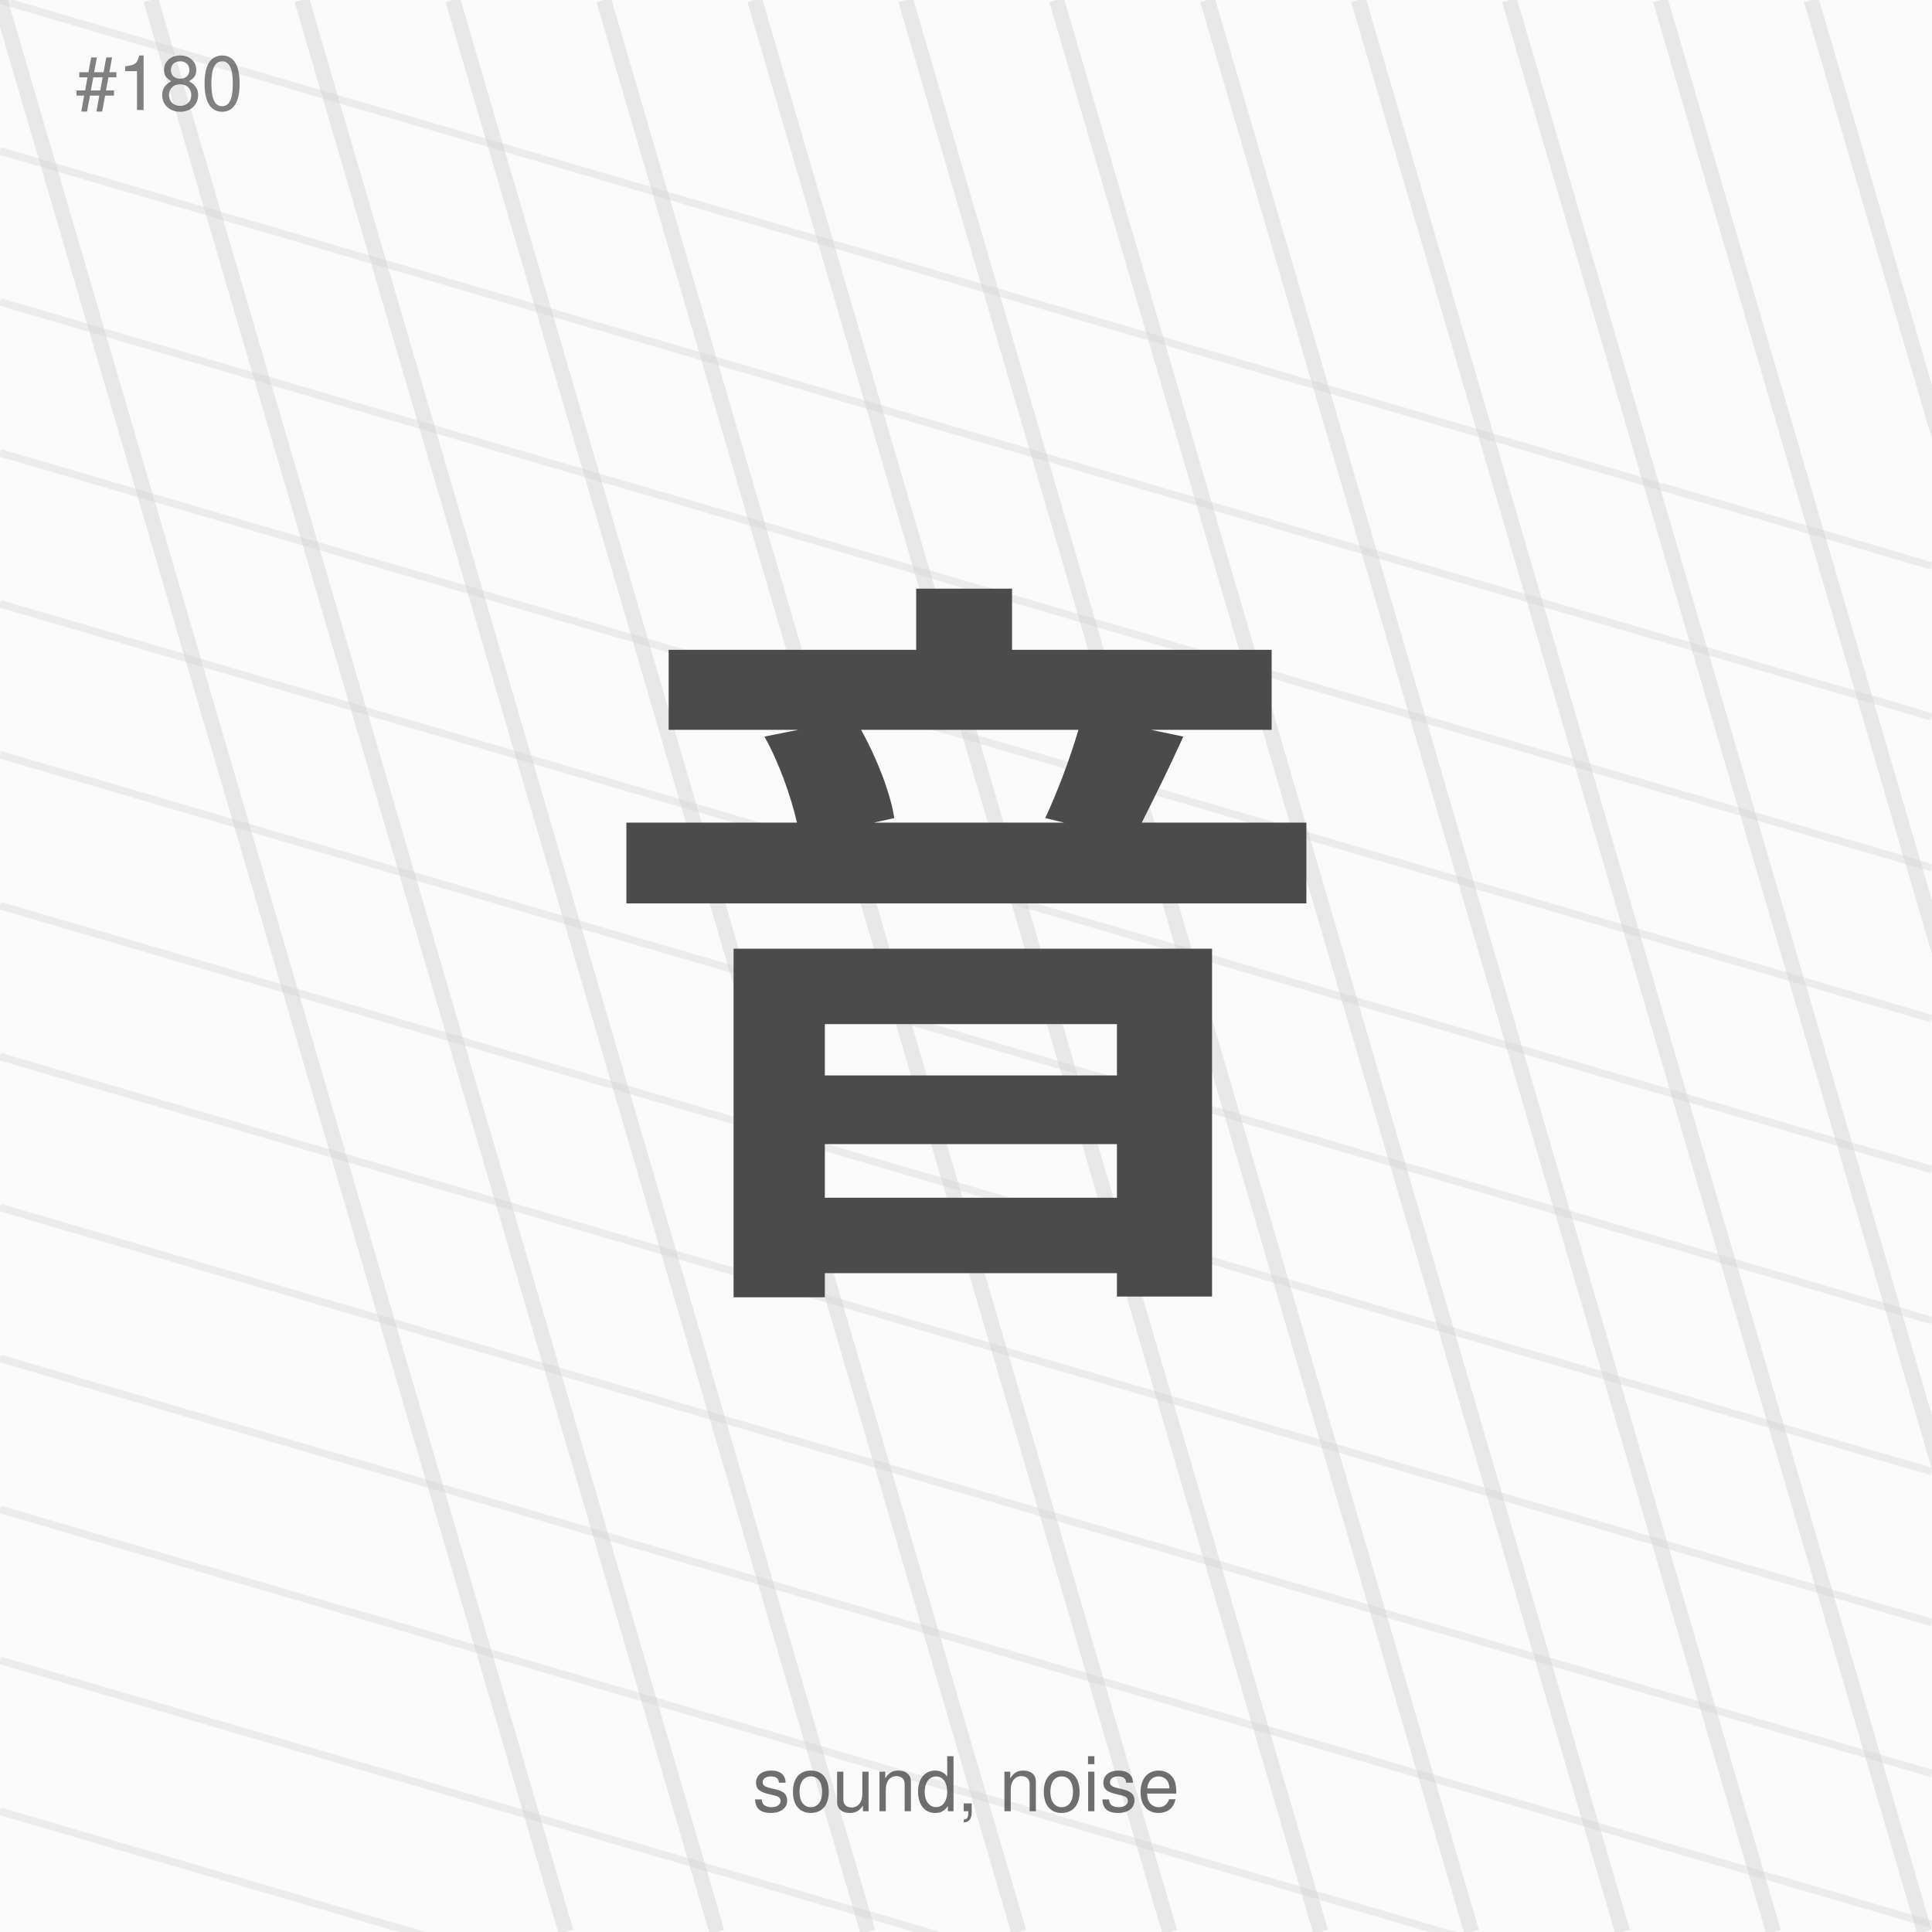
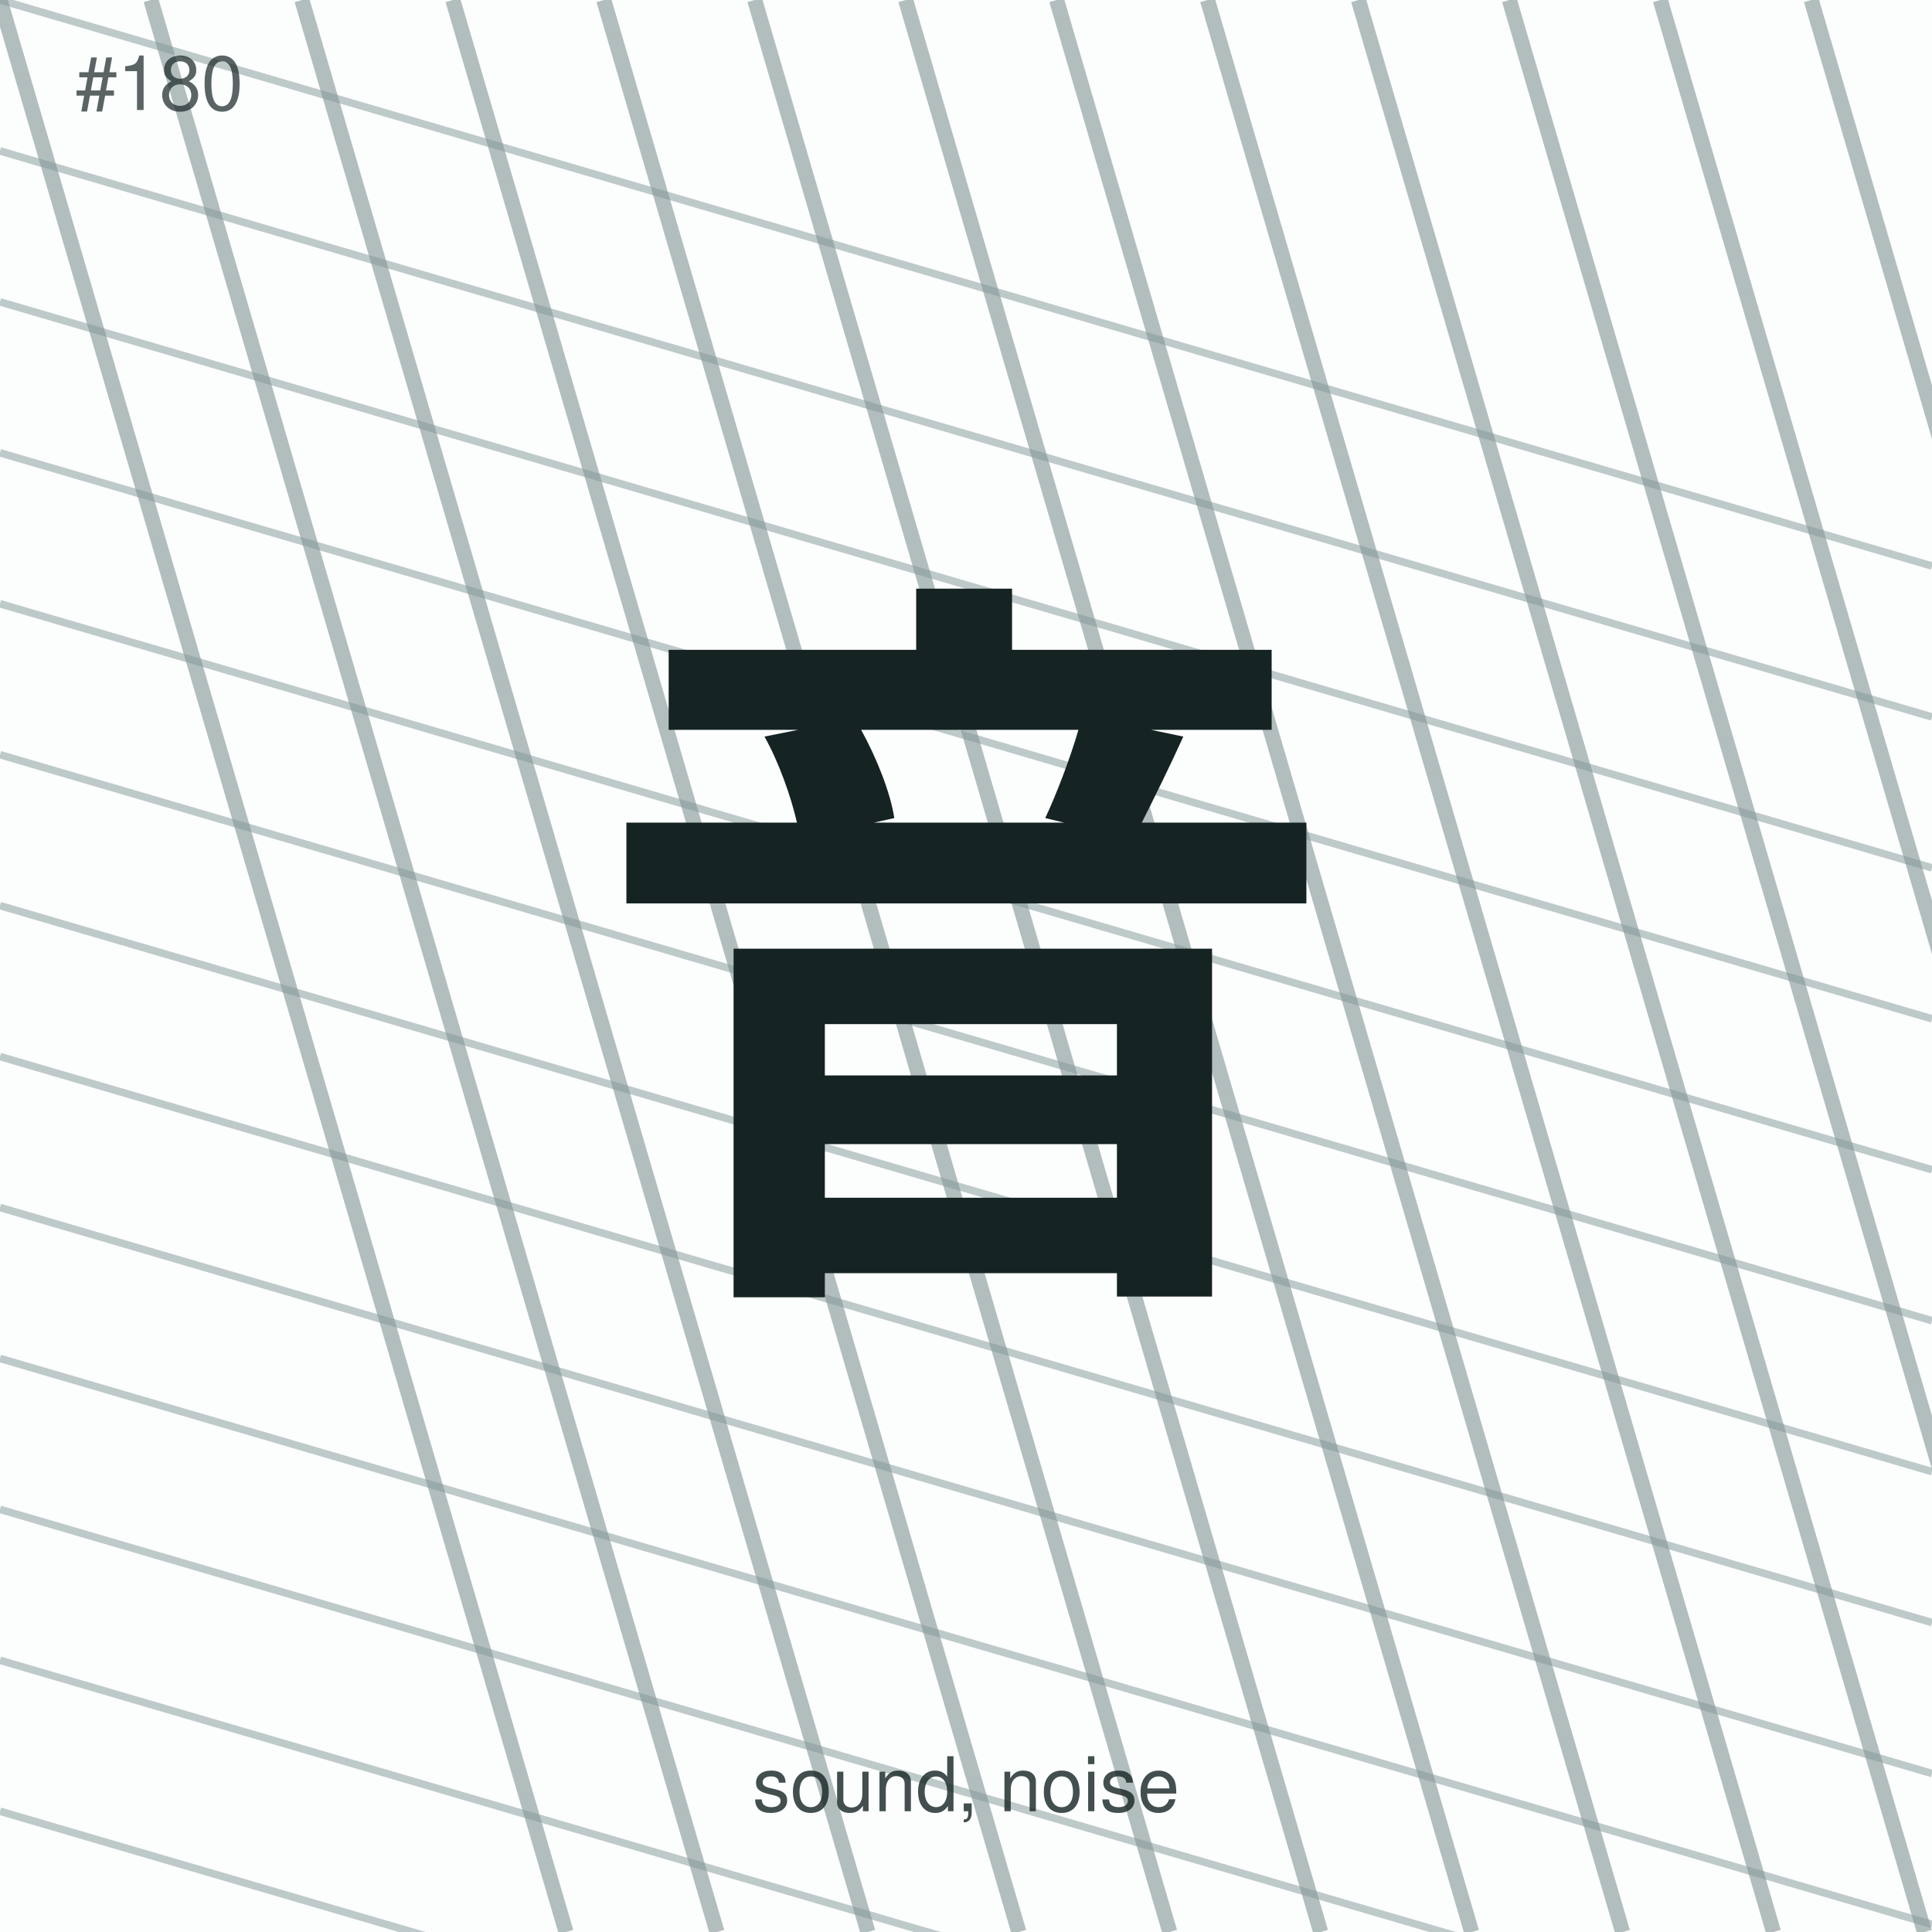
<svg xmlns="http://www.w3.org/2000/svg" width="512" height="512" viewBox="0 0 512 512">
  <defs>
    <style>
      .radical-text {
-         font-family: 'Hiragino Sans', 'Yu Gothic', 'Meiryo', 'Takao', 'IPAexGothic', 'IPAGothic', 'VL Gothic', 'Noto Sans CJK JP', serif;
+         font-family: 'Hiragino Sans', 'Yu Gothic', 'Meiryo', 'MS Gothic', 'SimSun', 'Takao', 'IPAexGothic', 'IPAGothic', 'VL Gothic', 'Noto Sans CJK JP', 'Arial Unicode MS', serif;
        font-size: 200px;
        text-anchor: middle;
        dominant-baseline: middle;
-         fill: #4b4b4b;
+         fill: #152323;
        font-weight: bold;
      }
      .number-text {
        font-family: 'Helvetica', 'Arial', sans-serif;
        font-size: 20px;
        text-anchor: start;
        dominant-baseline: hanging;
-         fill: #4b4b4b;
+         fill: #152323;
        opacity: 0.7;
        font-weight: normal;
      }
      .meaning-text {
        font-family: 'Helvetica', 'Arial', sans-serif;
        font-size: 20px;
        text-anchor: middle;
        dominant-baseline: baseline;
-         fill: #4b4b4b;
+         fill: #152323;
        opacity: 0.8;
        font-weight: normal;
      }
    </style>
  </defs>
-   <rect width="512" height="512" fill="#FAFAFA" />
+   <rect width="512" height="512" fill="#fcfdfd" />
  <g opacity="0.6">
-     <line x1="0" y1="0" x2="150" y2="512" stroke="#afafaf" stroke-width="4" opacity="0.4" />
-     <line x1="40" y1="0" x2="190" y2="512" stroke="#afafaf" stroke-width="4" opacity="0.4" />
-     <line x1="80" y1="0" x2="230" y2="512" stroke="#afafaf" stroke-width="4" opacity="0.4" />
-     <line x1="120" y1="0" x2="270" y2="512" stroke="#afafaf" stroke-width="4" opacity="0.4" />
-     <line x1="160" y1="0" x2="310" y2="512" stroke="#afafaf" stroke-width="4" opacity="0.4" />
-     <line x1="200" y1="0" x2="350" y2="512" stroke="#afafaf" stroke-width="4" opacity="0.4" />
-     <line x1="240" y1="0" x2="390" y2="512" stroke="#afafaf" stroke-width="4" opacity="0.4" />
-     <line x1="280" y1="0" x2="430" y2="512" stroke="#afafaf" stroke-width="4" opacity="0.4" />
-     <line x1="320" y1="0" x2="470" y2="512" stroke="#afafaf" stroke-width="4" opacity="0.4" />
-     <line x1="360" y1="0" x2="510" y2="512" stroke="#afafaf" stroke-width="4" opacity="0.4" />
-     <line x1="400" y1="0" x2="550" y2="512" stroke="#afafaf" stroke-width="4" opacity="0.4" />
-     <line x1="440" y1="0" x2="590" y2="512" stroke="#afafaf" stroke-width="4" opacity="0.4" />
-     <line x1="480" y1="0" x2="630" y2="512" stroke="#afafaf" stroke-width="4" opacity="0.4" />
-     <line x1="0" y1="0" x2="512" y2="150" stroke="#afafaf" stroke-width="2" opacity="0.3" />
-     <line x1="0" y1="40" x2="512" y2="190" stroke="#afafaf" stroke-width="2" opacity="0.3" />
-     <line x1="0" y1="80" x2="512" y2="230" stroke="#afafaf" stroke-width="2" opacity="0.3" />
-     <line x1="0" y1="120" x2="512" y2="270" stroke="#afafaf" stroke-width="2" opacity="0.3" />
-     <line x1="0" y1="160" x2="512" y2="310" stroke="#afafaf" stroke-width="2" opacity="0.3" />
-     <line x1="0" y1="200" x2="512" y2="350" stroke="#afafaf" stroke-width="2" opacity="0.3" />
-     <line x1="0" y1="240" x2="512" y2="390" stroke="#afafaf" stroke-width="2" opacity="0.3" />
-     <line x1="0" y1="280" x2="512" y2="430" stroke="#afafaf" stroke-width="2" opacity="0.3" />
-     <line x1="0" y1="320" x2="512" y2="470" stroke="#afafaf" stroke-width="2" opacity="0.3" />
-     <line x1="0" y1="360" x2="512" y2="510" stroke="#afafaf" stroke-width="2" opacity="0.3" />
-     <line x1="0" y1="400" x2="512" y2="550" stroke="#afafaf" stroke-width="2" opacity="0.3" />
-     <line x1="0" y1="440" x2="512" y2="590" stroke="#afafaf" stroke-width="2" opacity="0.3" />
-     <line x1="0" y1="480" x2="512" y2="630" stroke="#afafaf" stroke-width="2" opacity="0.3" />
+     <line x1="0" y1="0" x2="150" y2="512" stroke="#2F4F4F" stroke-width="4" opacity="0.6" />
+     <line x1="40" y1="0" x2="190" y2="512" stroke="#2F4F4F" stroke-width="4" opacity="0.6" />
+     <line x1="80" y1="0" x2="230" y2="512" stroke="#2F4F4F" stroke-width="4" opacity="0.6" />
+     <line x1="120" y1="0" x2="270" y2="512" stroke="#2F4F4F" stroke-width="4" opacity="0.6" />
+     <line x1="160" y1="0" x2="310" y2="512" stroke="#2F4F4F" stroke-width="4" opacity="0.6" />
+     <line x1="200" y1="0" x2="350" y2="512" stroke="#2F4F4F" stroke-width="4" opacity="0.6" />
+     <line x1="240" y1="0" x2="390" y2="512" stroke="#2F4F4F" stroke-width="4" opacity="0.6" />
+     <line x1="280" y1="0" x2="430" y2="512" stroke="#2F4F4F" stroke-width="4" opacity="0.6" />
+     <line x1="320" y1="0" x2="470" y2="512" stroke="#2F4F4F" stroke-width="4" opacity="0.6" />
+     <line x1="360" y1="0" x2="510" y2="512" stroke="#2F4F4F" stroke-width="4" opacity="0.6" />
+     <line x1="400" y1="0" x2="550" y2="512" stroke="#2F4F4F" stroke-width="4" opacity="0.6" />
+     <line x1="440" y1="0" x2="590" y2="512" stroke="#2F4F4F" stroke-width="4" opacity="0.6" />
+     <line x1="480" y1="0" x2="630" y2="512" stroke="#2F4F4F" stroke-width="4" opacity="0.6" />
+     <line x1="0" y1="0" x2="512" y2="150" stroke="#2F4F4F" stroke-width="2" opacity="0.5" />
+     <line x1="0" y1="40" x2="512" y2="190" stroke="#2F4F4F" stroke-width="2" opacity="0.5" />
+     <line x1="0" y1="80" x2="512" y2="230" stroke="#2F4F4F" stroke-width="2" opacity="0.5" />
+     <line x1="0" y1="120" x2="512" y2="270" stroke="#2F4F4F" stroke-width="2" opacity="0.5" />
+     <line x1="0" y1="160" x2="512" y2="310" stroke="#2F4F4F" stroke-width="2" opacity="0.5" />
+     <line x1="0" y1="200" x2="512" y2="350" stroke="#2F4F4F" stroke-width="2" opacity="0.5" />
+     <line x1="0" y1="240" x2="512" y2="390" stroke="#2F4F4F" stroke-width="2" opacity="0.5" />
+     <line x1="0" y1="280" x2="512" y2="430" stroke="#2F4F4F" stroke-width="2" opacity="0.5" />
+     <line x1="0" y1="320" x2="512" y2="470" stroke="#2F4F4F" stroke-width="2" opacity="0.5" />
+     <line x1="0" y1="360" x2="512" y2="510" stroke="#2F4F4F" stroke-width="2" opacity="0.5" />
+     <line x1="0" y1="400" x2="512" y2="550" stroke="#2F4F4F" stroke-width="2" opacity="0.5" />
+     <line x1="0" y1="440" x2="512" y2="590" stroke="#2F4F4F" stroke-width="2" opacity="0.5" />
+     <line x1="0" y1="480" x2="512" y2="630" stroke="#2F4F4F" stroke-width="2" opacity="0.5" />
  </g>
  <text x="256" y="256" class="radical-text">音</text>
  <text x="20" y="20" class="number-text">#180</text>
  <text x="256" y="480" class="meaning-text">sound, noise</text>
</svg>
